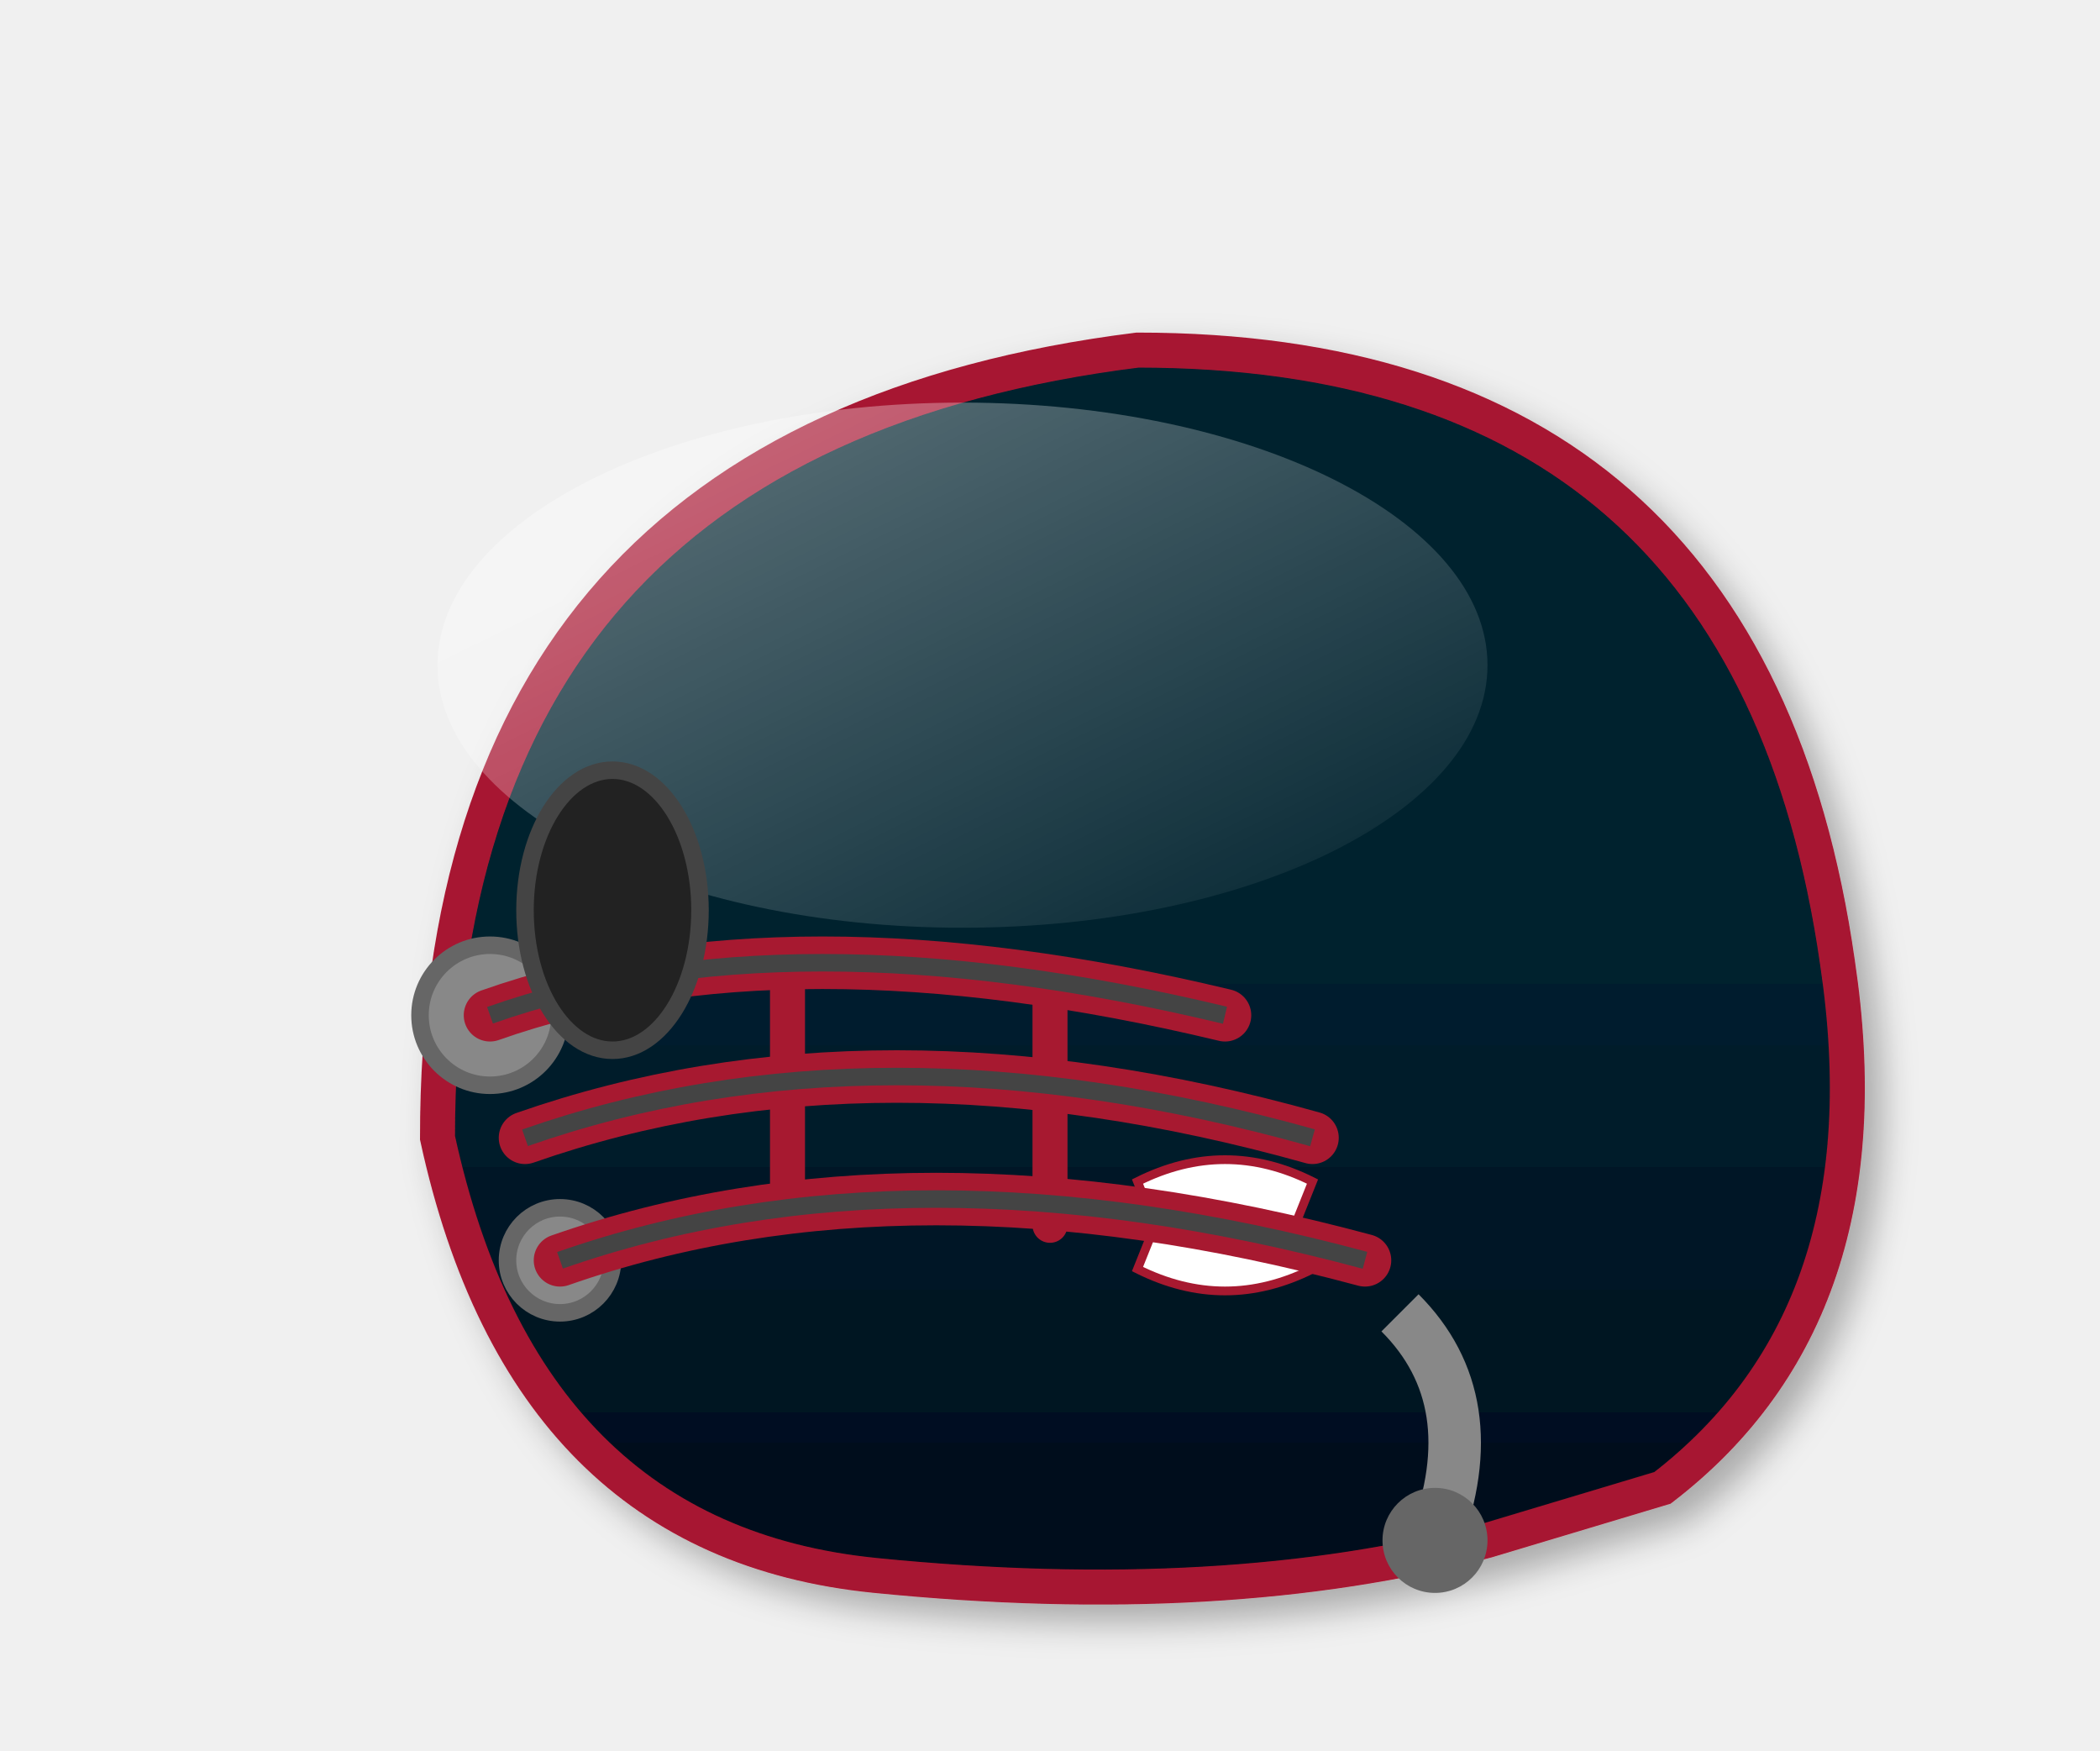
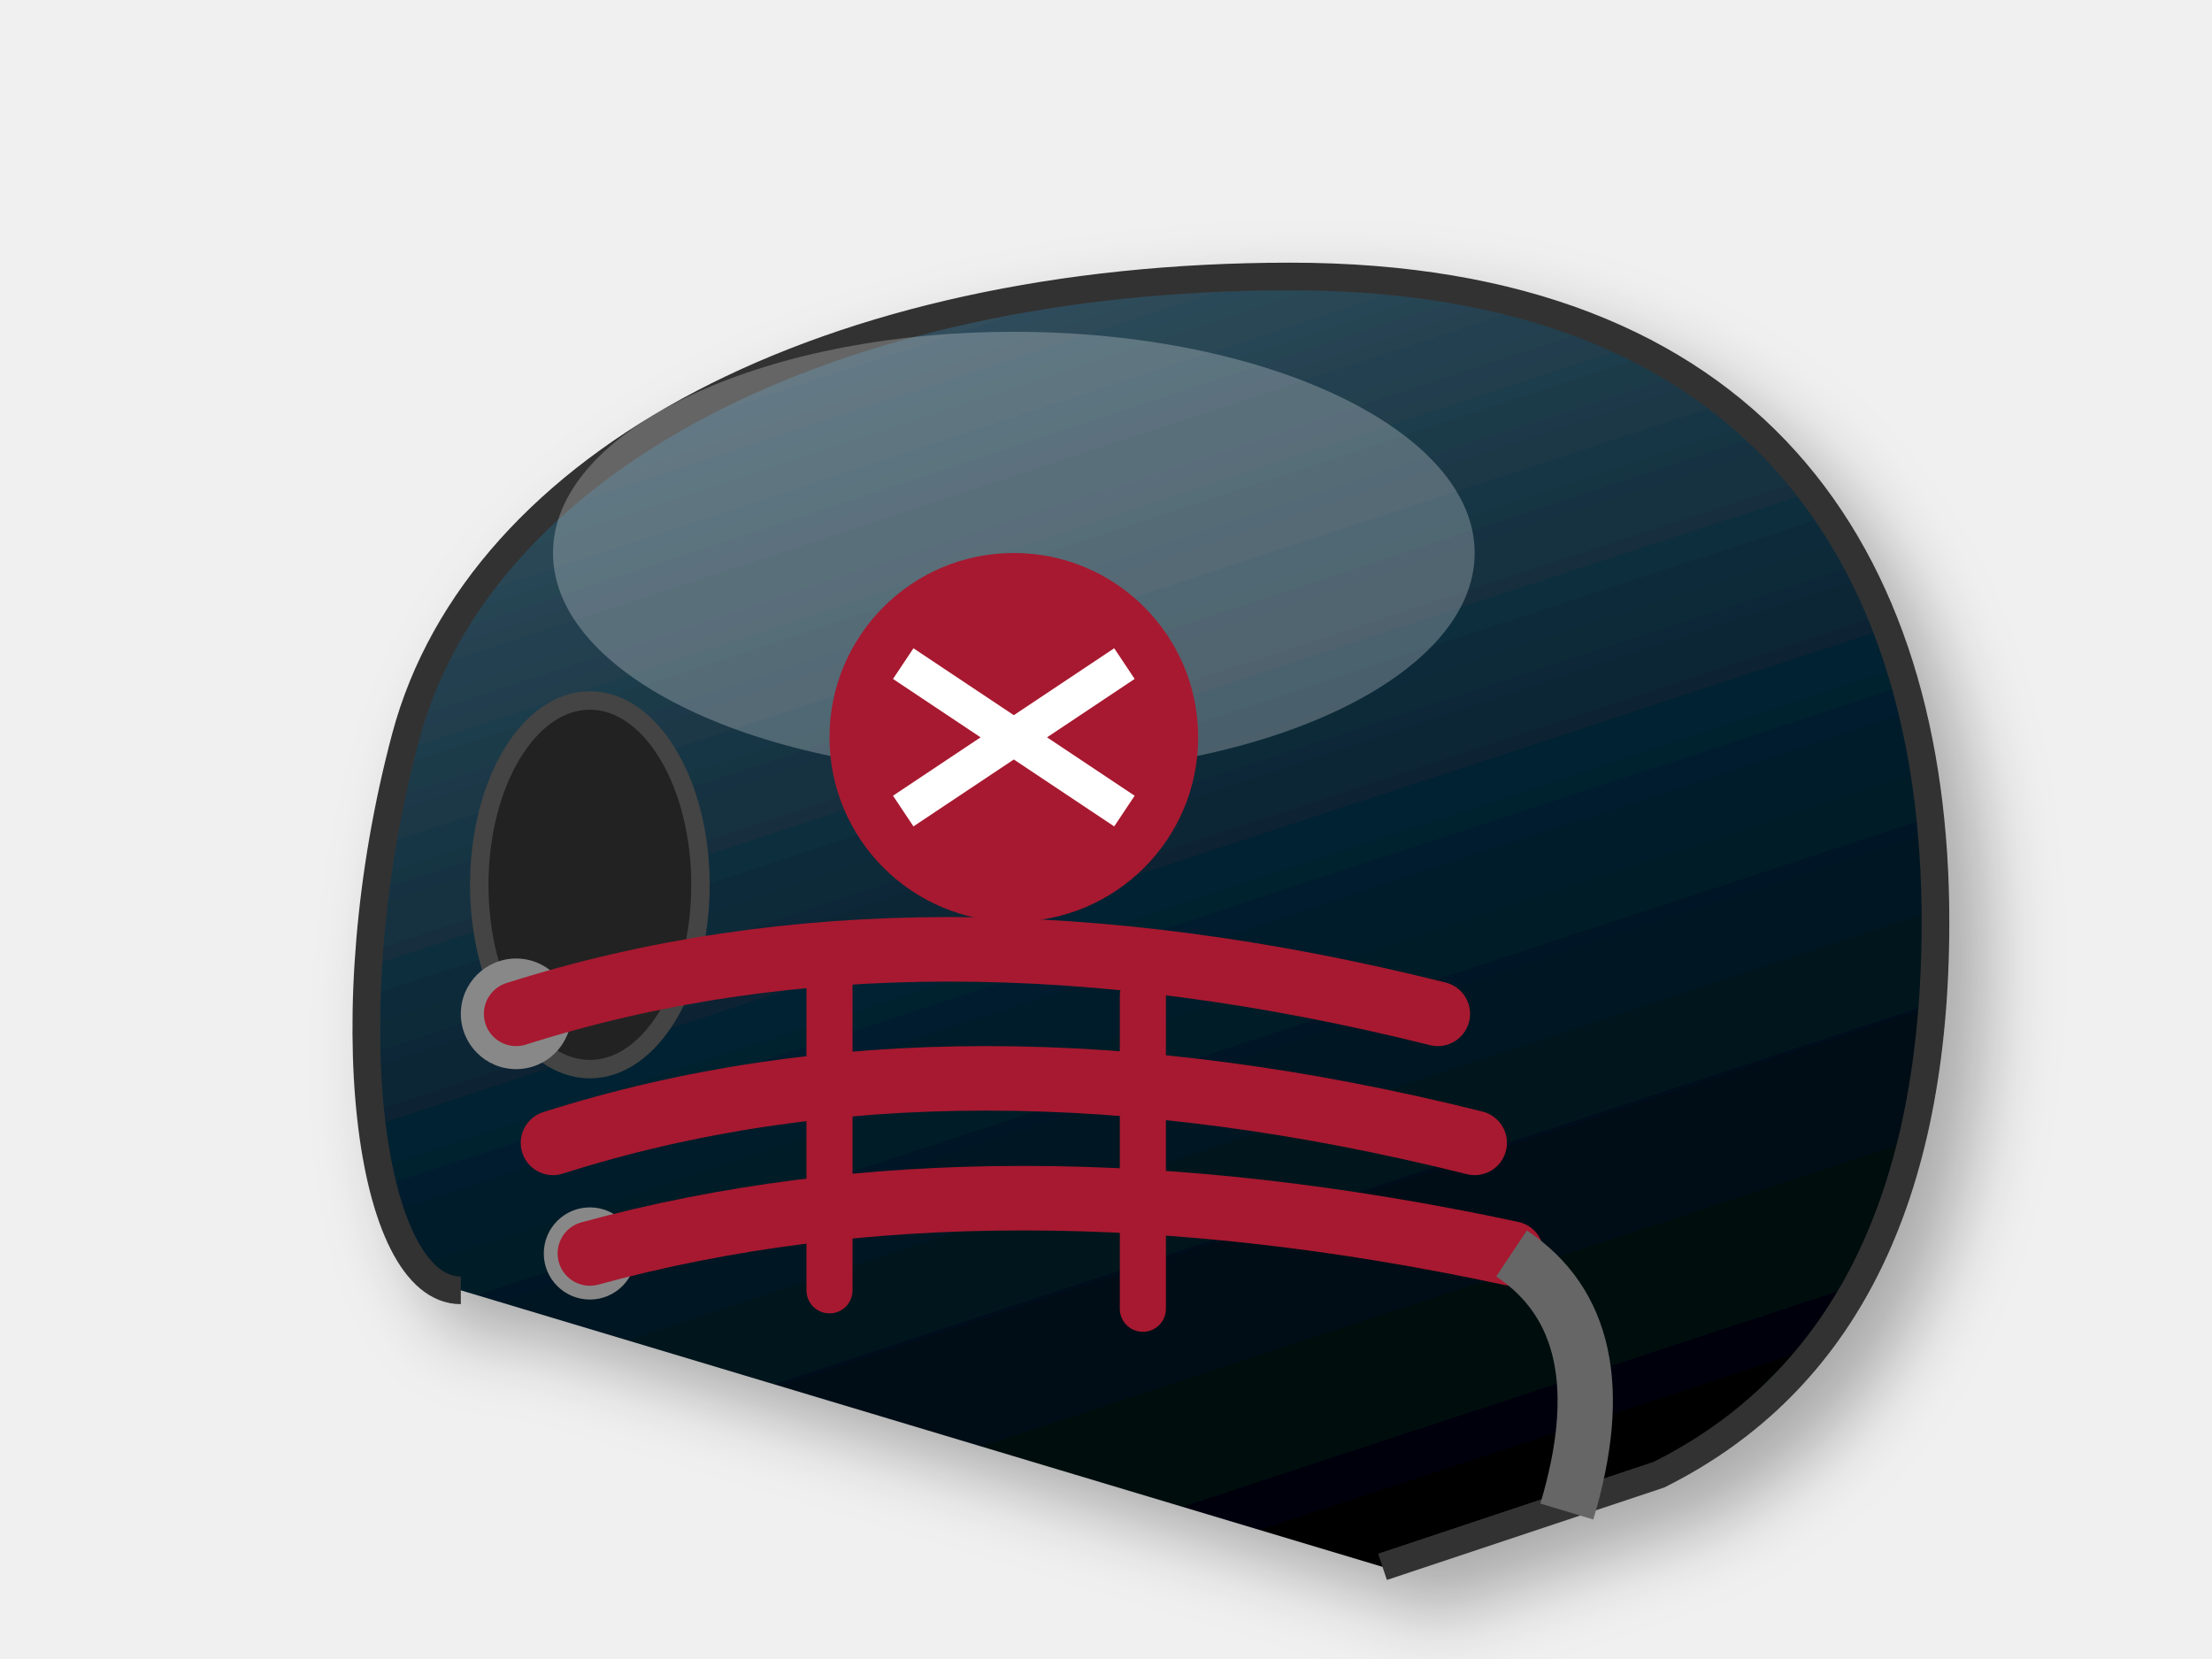
- <svg xmlns="http://www.w3.org/2000/svg" viewBox="0 0 120 100">
+ <svg xmlns="http://www.w3.org/2000/svg" viewBox="0 0 120 90">
  <defs>
-     <linearGradient id="helmetShellHOU" x1="0%" y1="0%" x2="0%" y2="100%">
-       <stop offset="0%" style="stop-color:#03202F;stop-opacity:1" />
+     <linearGradient id="shellGradHOU" x1="30%" y1="0%" x2="70%" y2="100%">
+       <stop offset="0%" style="stop-color:#365362;stop-opacity:1" />
      <stop offset="50%" style="stop-color:#03202F;stop-opacity:1" />
-       <stop offset="100%" style="stop-color:#000c1b;stop-opacity:1" />
-     </linearGradient>
-     <linearGradient id="helmetHighlightHOU" x1="0%" y1="0%" x2="100%" y2="100%">
-       <stop offset="0%" style="stop-color:#ffffff;stop-opacity:0.4" />
-       <stop offset="100%" style="stop-color:#ffffff;stop-opacity:0" />
+       <stop offset="100%" style="stop-color:#000000;stop-opacity:1" />
    </linearGradient>
    <filter id="shadowHOU" x="-20%" y="-20%" width="140%" height="140%">
-       <feDropShadow dx="1" dy="1" stdDeviation="1" flood-opacity="0.3" />
+       <feDropShadow dx="2" dy="2" stdDeviation="2" flood-opacity="0.3" />
    </filter>
  </defs>
-   <path d="M 25 65 Q 25 25 65 20 Q 100 20 105 55 Q 108 75 95 85 L 85 88 Q 70 92 50 90 Q 30 88 25 65 Z" fill="url(#helmetShellHOU)" stroke="#A71930" stroke-width="2" filter="url(#shadowHOU)" />
-   <ellipse cx="55" cy="38" rx="30" ry="15" fill="url(#helmetHighlightHOU)" />
-   <g transform="translate(45, 45) scale(0.5)">
-     <path d="M 40 45 Q 50 40 60 45 L 58 50 L 60 55 Q 50 60 40 55 L 42 50 Z" fill="#FFFFFF" stroke="#A71930" stroke-width="1" />
+   <path d="M 25 70 C 20 70 18 55 22 40 C 26 25 45 15 70 15 C 95 15 105 30 105 50 C 105 65 100 75 90 80 L 75 85" fill="url(#shellGradHOU)" stroke="#333333" stroke-width="1.5" filter="url(#shadowHOU)" />
+   <ellipse cx="55" cy="30" rx="25" ry="12" fill="#FFFFFF" opacity="0.25" />
+   <circle cx="55" cy="40" r="10" fill="#A71930" />
+   <path d="M 49 36 L 61 44 M 61 36 L 49 44" stroke="#FFFFFF" stroke-width="2" />
+   <ellipse cx="32" cy="48" rx="6" ry="10" fill="#222222" stroke="#444444" stroke-width="1" />
+   <circle cx="28" cy="55" r="3" fill="#888888" />
+   <circle cx="32" cy="68" r="2.5" fill="#888888" />
+   <g stroke="#A71930" stroke-width="3.5" fill="none" stroke-linecap="round">
+     <path d="M 28 55 Q 50 48 78 55" />
+     <path d="M 30 62 Q 52 55 80 62" />
+     <path d="M 32 68 Q 54 62 82 68" />
+     <path d="M 45 52 L 45 70" stroke-width="2.5" />
+     <path d="M 62 54 L 62 71" stroke-width="2.5" />
  </g>
-   <circle cx="28" cy="58" r="4" fill="#888888" stroke="#666666" stroke-width="1" />
-   <circle cx="32" cy="72" r="3" fill="#888888" stroke="#666666" stroke-width="1" />
-   <g stroke="#A71930" stroke-width="3" fill="none" stroke-linecap="round">
-     <path d="M 28 58 Q 45 52 70 58" />
-     <path d="M 30 65 Q 50 58 75 65" />
-     <path d="M 32 72 Q 52 65 78 72" />
-     <path d="M 45 55 L 45 68" stroke-width="2" />
-     <path d="M 60 57 L 60 70" stroke-width="2" />
-   </g>
-   <path d="M 28 58 Q 45 52 70 58" stroke="#444444" stroke-width="1" fill="none" />
-   <path d="M 30 65 Q 50 58 75 65" stroke="#444444" stroke-width="1" fill="none" />
-   <path d="M 32 72 Q 52 65 78 72" stroke="#444444" stroke-width="1" fill="none" />
-   <ellipse cx="35" cy="52" rx="5" ry="8" fill="#222222" stroke="#444444" stroke-width="1" />
-   <path d="M 80 75 Q 85 80 82 88" stroke="#888888" stroke-width="3" fill="none" />
-   <circle cx="82" cy="88" r="3" fill="#666666" />
+   <path d="M 82 68 Q 88 72 85 82" stroke="#666666" stroke-width="3" fill="none" />
</svg>
